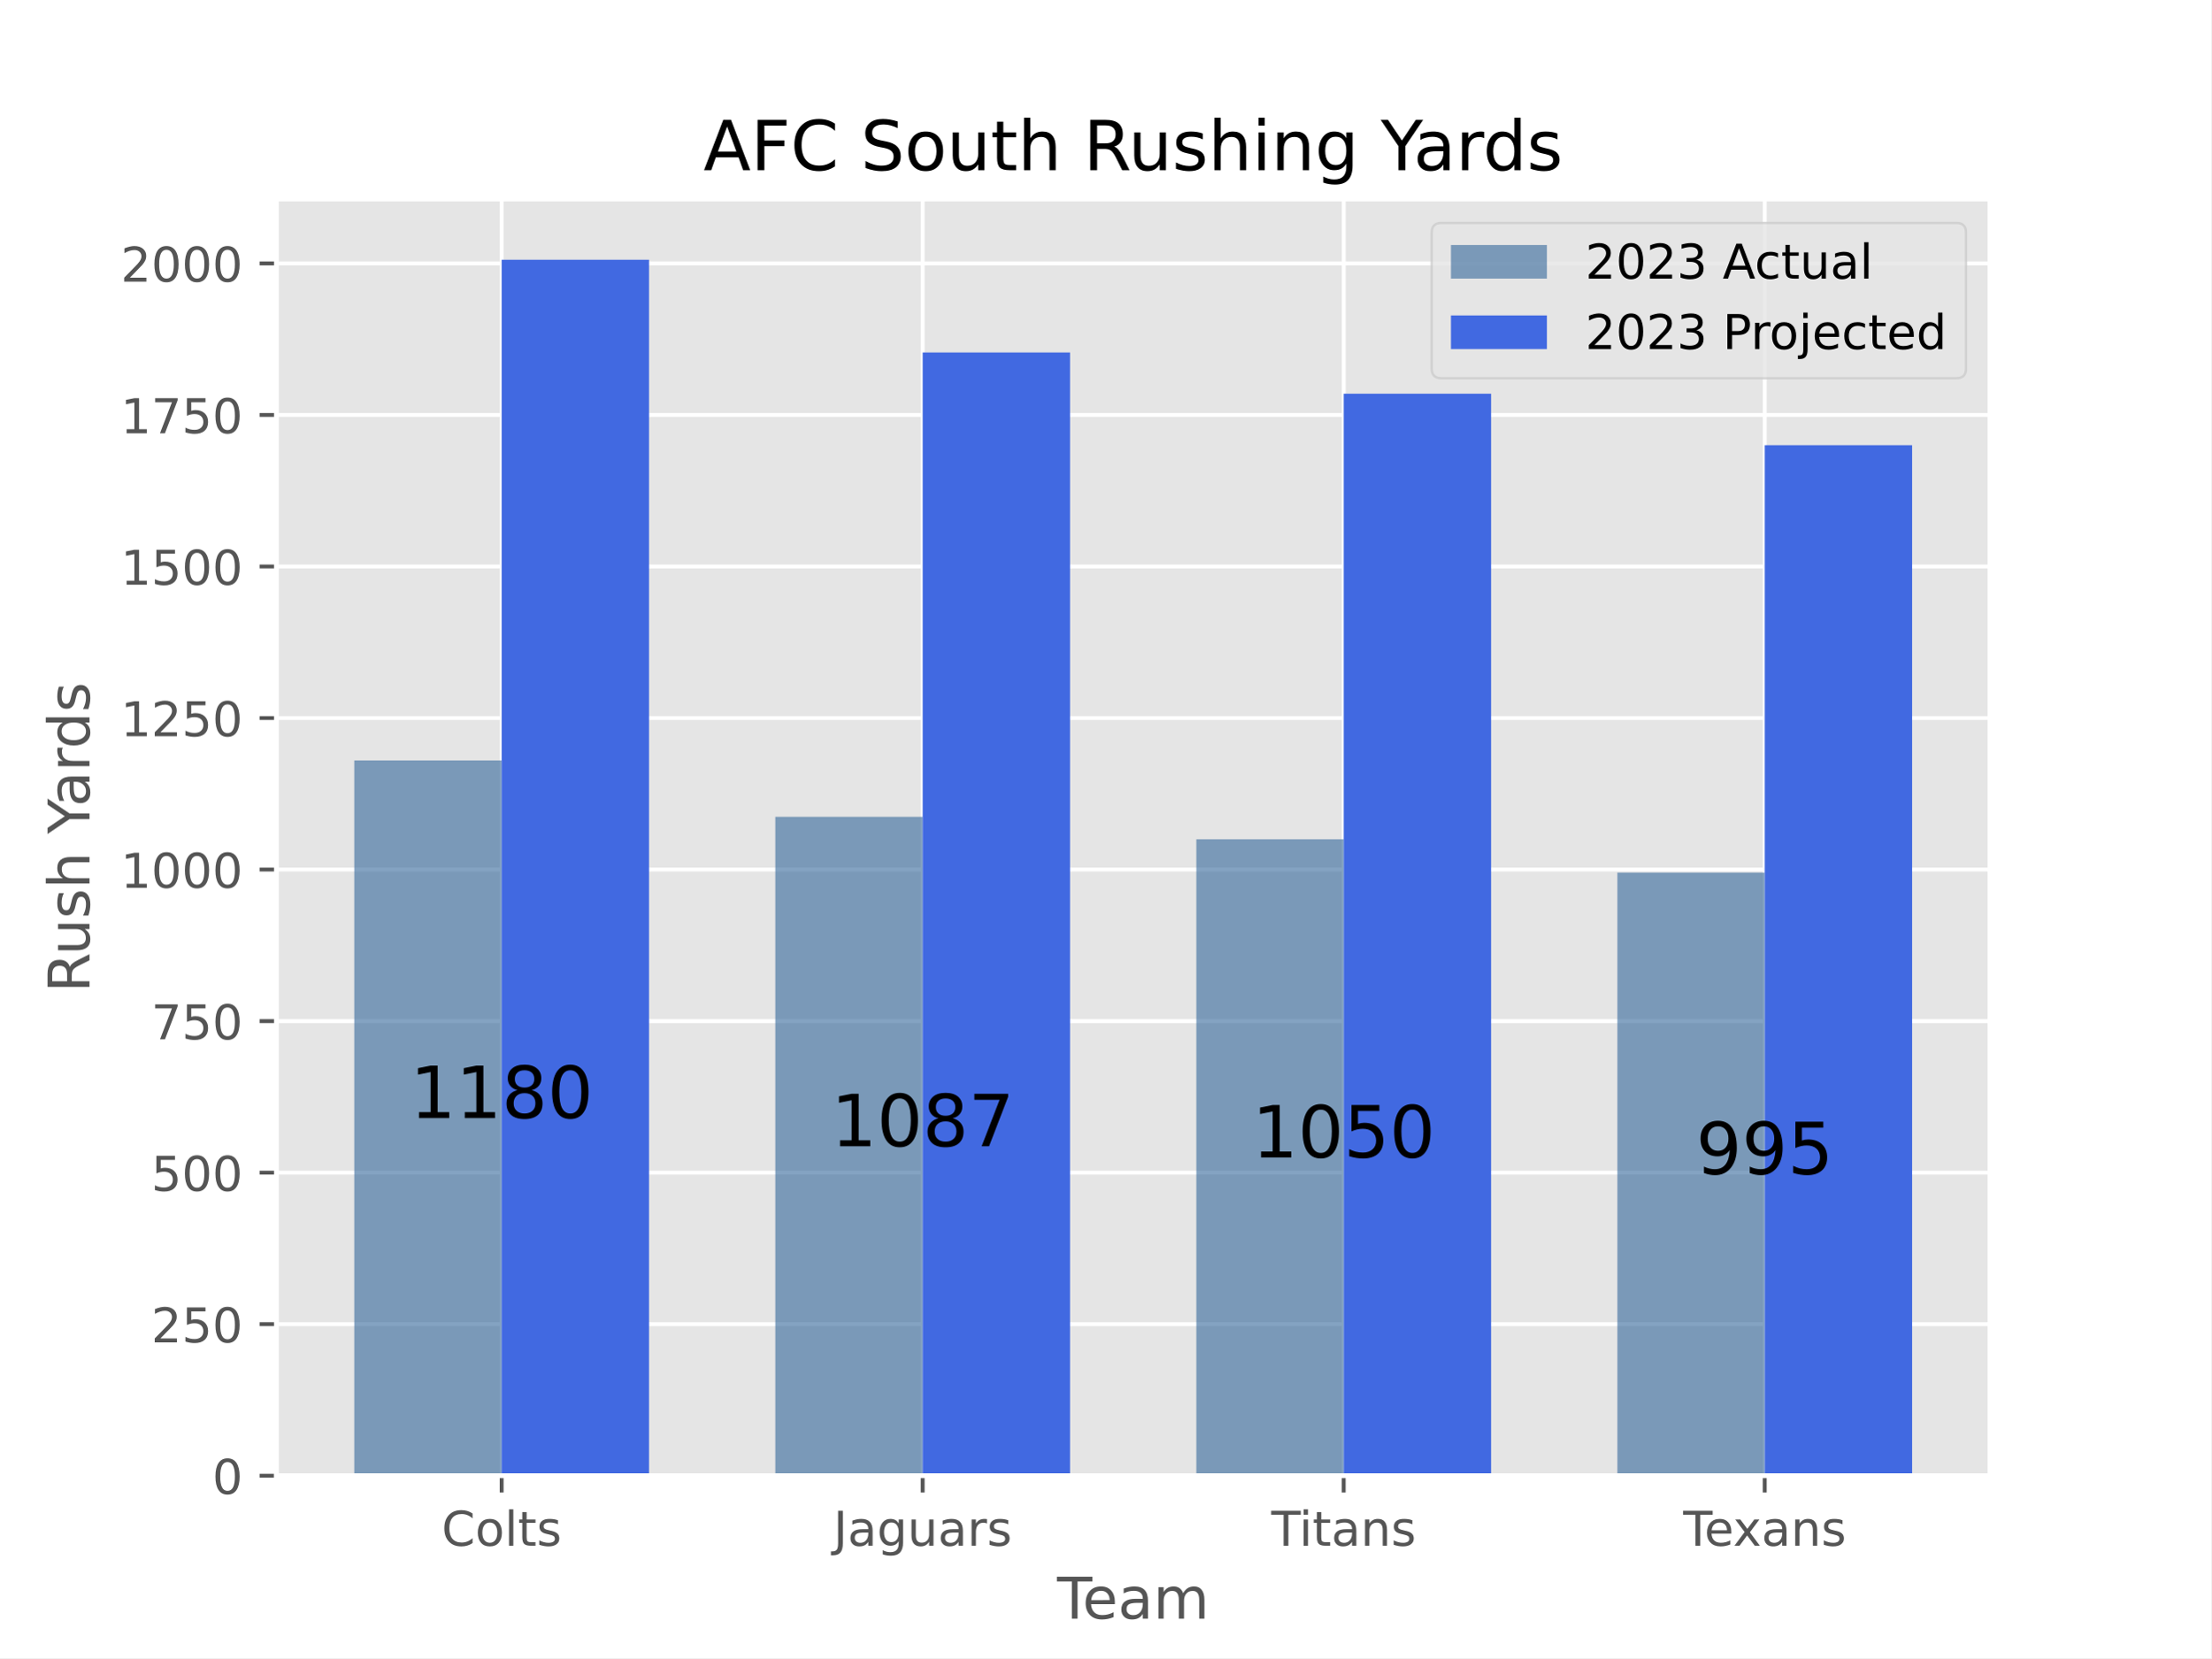
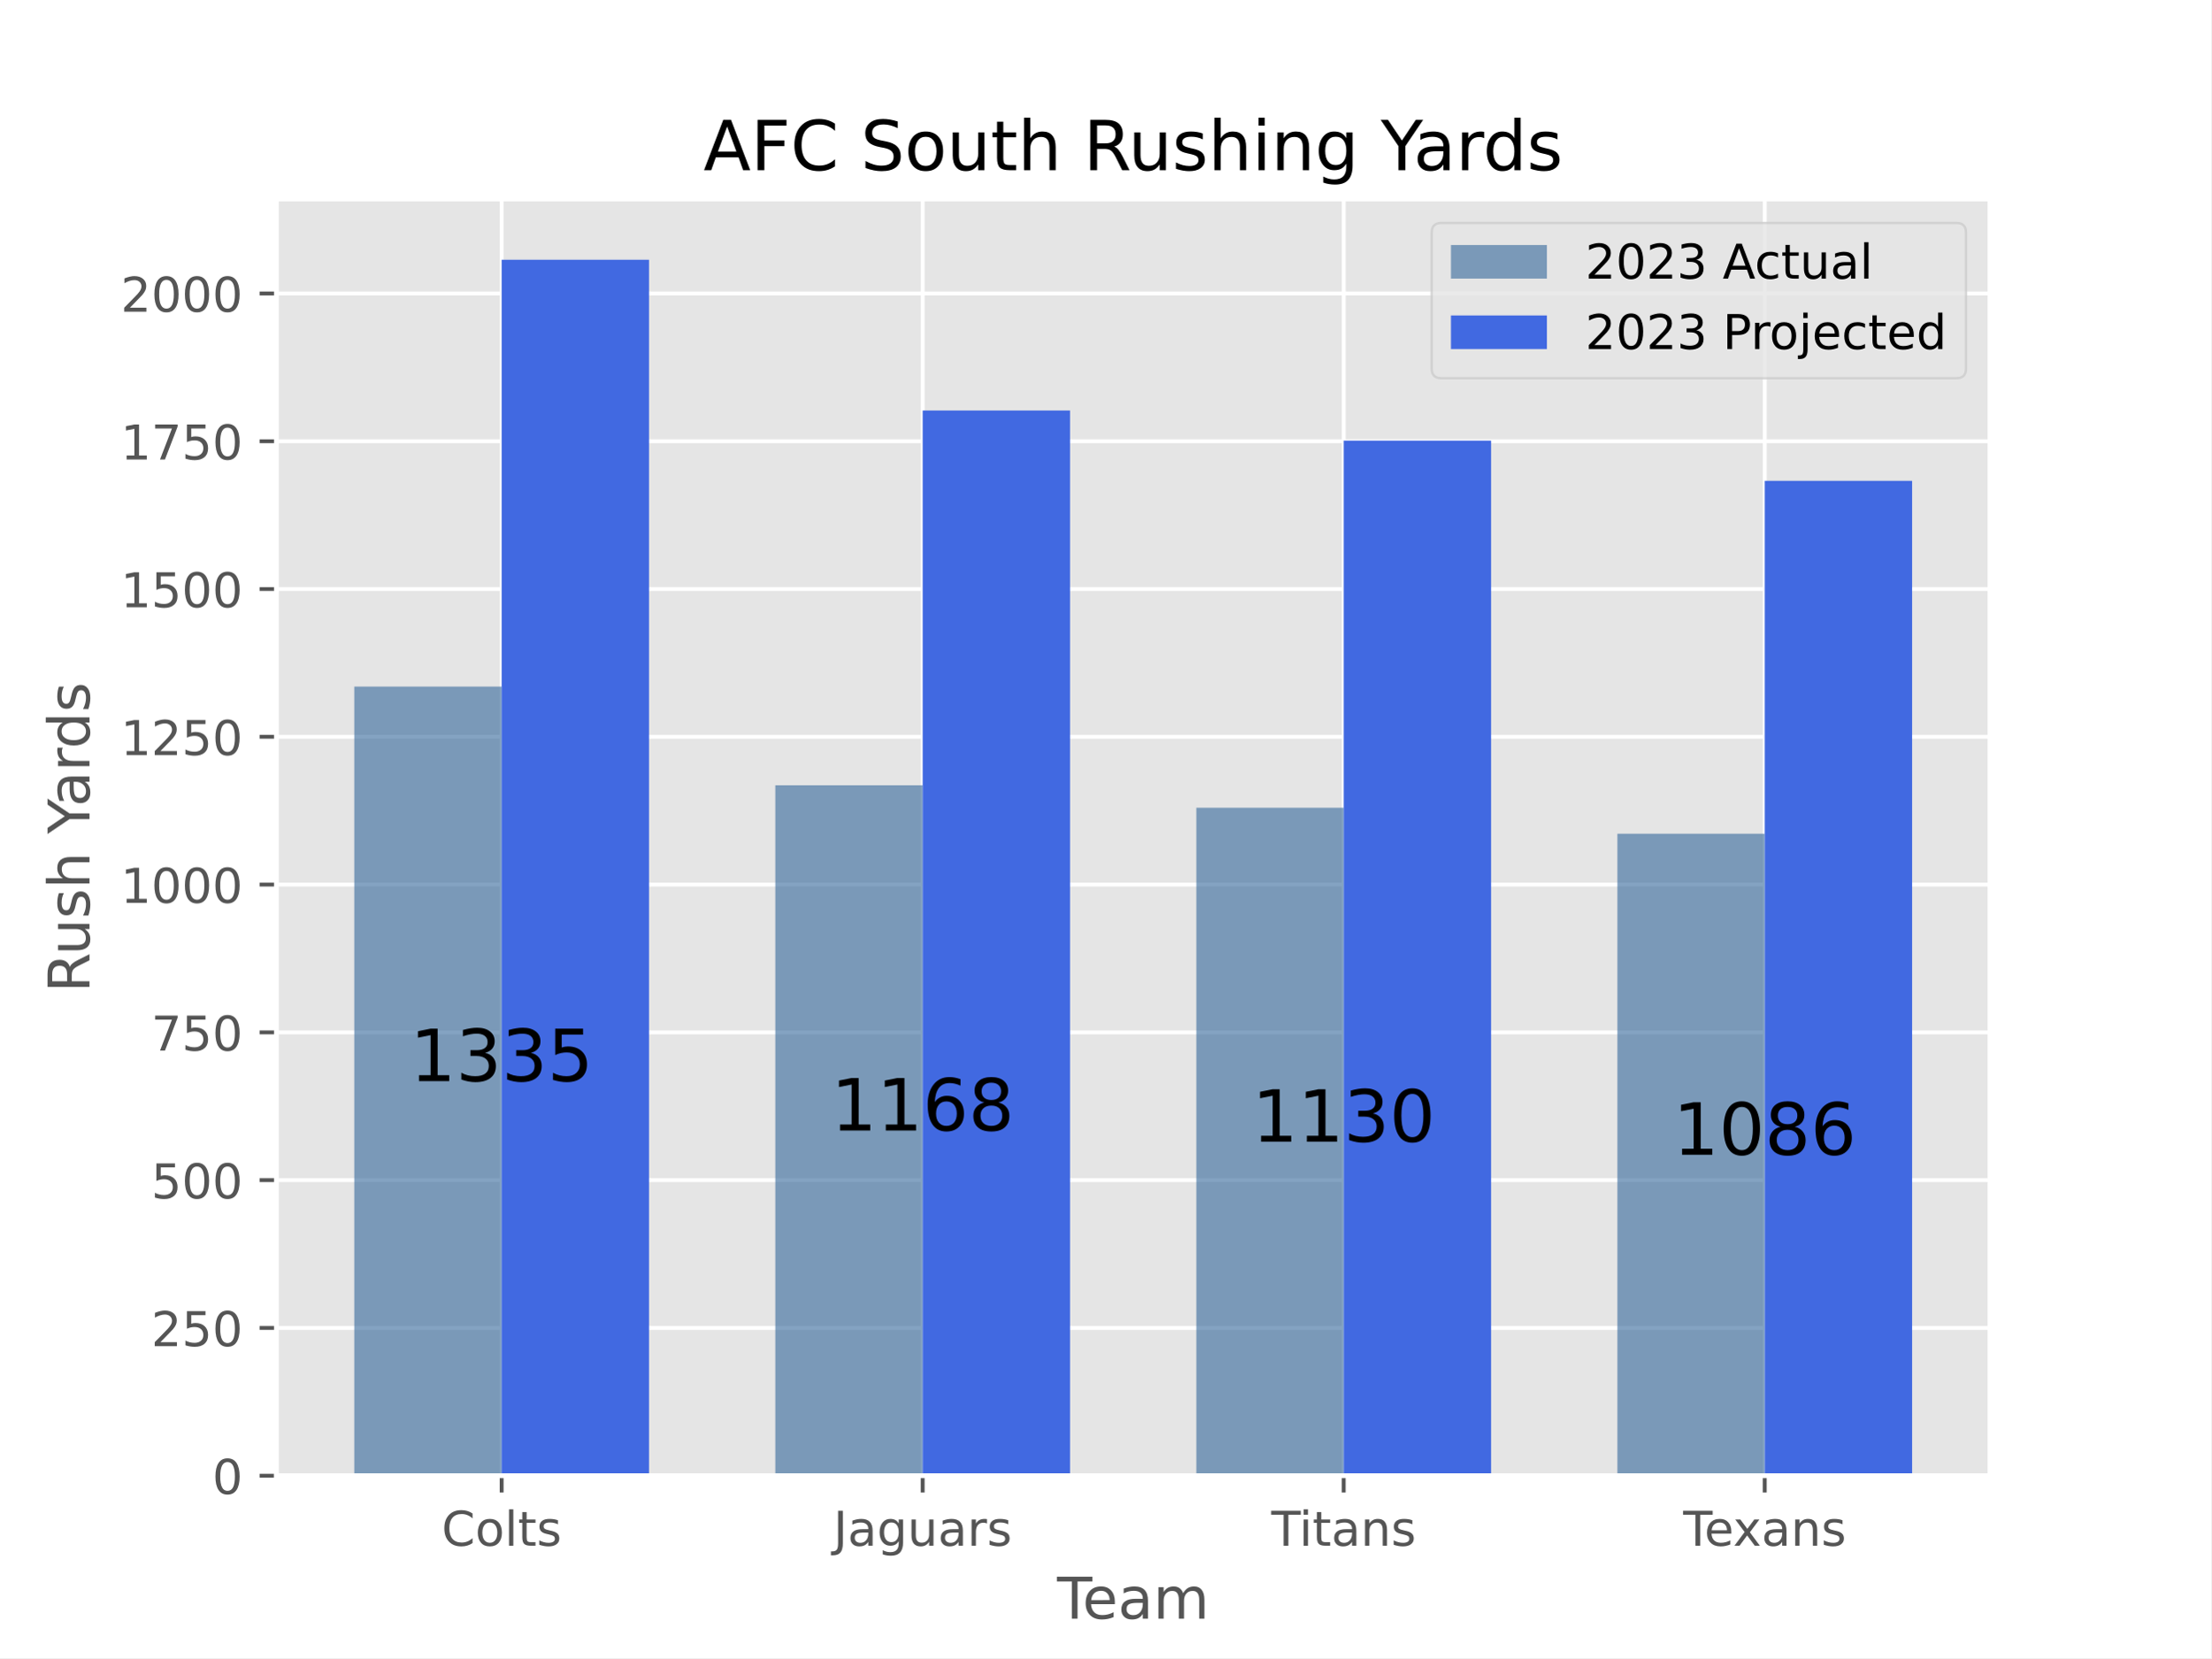
<svg xmlns="http://www.w3.org/2000/svg" xmlns:xlink="http://www.w3.org/1999/xlink" width="460.8pt" height="345.6pt" viewBox="0 0 460.8 345.6" version="1.1">
  <defs>
    <style type="text/css">*{stroke-linejoin: round; stroke-linecap: butt}</style>
  </defs>
  <g id="figure_1">
    <g id="patch_1">
      <path d="M 0 345.6  L 460.8 345.6  L 460.8 0  L 0 0  z " style="fill: #ffffff" />
    </g>
    <g id="axes_1">
      <g id="patch_2">
        <path d="M 57.6 307.584  L 414.72 307.584  L 414.72 41.472  L 57.6 41.472  z " style="fill: #e5e5e5" />
      </g>
      <g id="matplotlib.axis_1">
        <g id="xtick_1">
          <g id="line2d_1">
-             <path d="M 104.543 307.584  L 104.543 41.472  " clip-path="url(#p78ed40016f)" style="fill: none; stroke: #ffffff; stroke-width: 0.8; stroke-linecap: square" />
+             <path d="M 104.543 307.584  L 104.543 41.472  " clip-path="url(#pfb086dfc85)" style="fill: none; stroke: #ffffff; stroke-width: 0.8; stroke-linecap: square" />
          </g>
          <g id="line2d_2">
            <defs>
-               <path id="m427ff45824" d="M 0 0  L 0 3.5  " style="stroke: #555555; stroke-width: 0.8" />
-             </defs>
-             <g>
-               <use xlink:href="#m427ff45824" x="104.543" y="307.584" style="fill: #555555; stroke: #555555; stroke-width: 0.8" />
+               <path id="m64bcfd1499" d="M 0 0  L 0 3.5  " style="stroke: #555555; stroke-width: 0.8" />
+             </defs>
+             <g>
+               <use xlink:href="#m64bcfd1499" x="104.543" y="307.584" style="fill: #555555; stroke: #555555; stroke-width: 0.8" />
            </g>
          </g>
          <g id="text_1">
            <g style="fill: #555555" transform="translate(92.03861 322.1824) scale(0.1 -0.1)">
              <defs>
                <path id="DejaVuSans-43" d="M 4122 4306  L 4122 3641  Q 3803 3938 3442 4084  Q 3081 4231 2675 4231  Q 1875 4231 1450 3742  Q 1025 3253 1025 2328  Q 1025 1406 1450 917  Q 1875 428 2675 428  Q 3081 428 3442 575  Q 3803 722 4122 1019  L 4122 359  Q 3791 134 3420 21  Q 3050 -91 2638 -91  Q 1578 -91 968 557  Q 359 1206 359 2328  Q 359 3453 968 4101  Q 1578 4750 2638 4750  Q 3056 4750 3426 4639  Q 3797 4528 4122 4306  z " transform="scale(0.015625)" />
                <path id="DejaVuSans-6f" d="M 1959 3097  Q 1497 3097 1228 2736  Q 959 2375 959 1747  Q 959 1119 1226 758  Q 1494 397 1959 397  Q 2419 397 2687 759  Q 2956 1122 2956 1747  Q 2956 2369 2687 2733  Q 2419 3097 1959 3097  z M 1959 3584  Q 2709 3584 3137 3096  Q 3566 2609 3566 1747  Q 3566 888 3137 398  Q 2709 -91 1959 -91  Q 1206 -91 779 398  Q 353 888 353 1747  Q 353 2609 779 3096  Q 1206 3584 1959 3584  z " transform="scale(0.015625)" />
                <path id="DejaVuSans-6c" d="M 603 4863  L 1178 4863  L 1178 0  L 603 0  L 603 4863  z " transform="scale(0.015625)" />
                <path id="DejaVuSans-74" d="M 1172 4494  L 1172 3500  L 2356 3500  L 2356 3053  L 1172 3053  L 1172 1153  Q 1172 725 1289 603  Q 1406 481 1766 481  L 2356 481  L 2356 0  L 1766 0  Q 1100 0 847 248  Q 594 497 594 1153  L 594 3053  L 172 3053  L 172 3500  L 594 3500  L 594 4494  L 1172 4494  z " transform="scale(0.015625)" />
                <path id="DejaVuSans-73" d="M 2834 3397  L 2834 2853  Q 2591 2978 2328 3040  Q 2066 3103 1784 3103  Q 1356 3103 1142 2972  Q 928 2841 928 2578  Q 928 2378 1081 2264  Q 1234 2150 1697 2047  L 1894 2003  Q 2506 1872 2764 1633  Q 3022 1394 3022 966  Q 3022 478 2636 193  Q 2250 -91 1575 -91  Q 1294 -91 989 -36  Q 684 19 347 128  L 347 722  Q 666 556 975 473  Q 1284 391 1588 391  Q 1994 391 2212 530  Q 2431 669 2431 922  Q 2431 1156 2273 1281  Q 2116 1406 1581 1522  L 1381 1569  Q 847 1681 609 1914  Q 372 2147 372 2553  Q 372 3047 722 3315  Q 1072 3584 1716 3584  Q 2034 3584 2315 3537  Q 2597 3491 2834 3397  z " transform="scale(0.015625)" />
              </defs>
              <use xlink:href="#DejaVuSans-43" />
              <use xlink:href="#DejaVuSans-6f" x="69.824" />
              <use xlink:href="#DejaVuSans-6c" x="131.006" />
              <use xlink:href="#DejaVuSans-74" x="158.789" />
              <use xlink:href="#DejaVuSans-73" x="197.998" />
            </g>
          </g>
        </g>
        <g id="xtick_2">
          <g id="line2d_3">
-             <path d="M 192.288 307.584  L 192.288 41.472  " clip-path="url(#p78ed40016f)" style="fill: none; stroke: #ffffff; stroke-width: 0.8; stroke-linecap: square" />
+             <path d="M 192.288 307.584  L 192.288 41.472  " clip-path="url(#pfb086dfc85)" style="fill: none; stroke: #ffffff; stroke-width: 0.8; stroke-linecap: square" />
          </g>
          <g id="line2d_4">
            <g>
-               <use xlink:href="#m427ff45824" x="192.288" y="307.584" style="fill: #555555; stroke: #555555; stroke-width: 0.8" />
+               <use xlink:href="#m64bcfd1499" x="192.288" y="307.584" style="fill: #555555; stroke: #555555; stroke-width: 0.8" />
            </g>
          </g>
          <g id="text_2">
            <g style="fill: #555555" transform="translate(173.6815 322.1824) scale(0.1 -0.1)">
              <defs>
                <path id="DejaVuSans-4a" d="M 628 4666  L 1259 4666  L 1259 325  Q 1259 -519 939 -900  Q 619 -1281 -91 -1281  L -331 -1281  L -331 -750  L -134 -750  Q 284 -750 456 -515  Q 628 -281 628 325  L 628 4666  z " transform="scale(0.015625)" />
                <path id="DejaVuSans-61" d="M 2194 1759  Q 1497 1759 1228 1600  Q 959 1441 959 1056  Q 959 750 1161 570  Q 1363 391 1709 391  Q 2188 391 2477 730  Q 2766 1069 2766 1631  L 2766 1759  L 2194 1759  z M 3341 1997  L 3341 0  L 2766 0  L 2766 531  Q 2569 213 2275 61  Q 1981 -91 1556 -91  Q 1019 -91 701 211  Q 384 513 384 1019  Q 384 1609 779 1909  Q 1175 2209 1959 2209  L 2766 2209  L 2766 2266  Q 2766 2663 2505 2880  Q 2244 3097 1772 3097  Q 1472 3097 1187 3025  Q 903 2953 641 2809  L 641 3341  Q 956 3463 1253 3523  Q 1550 3584 1831 3584  Q 2591 3584 2966 3190  Q 3341 2797 3341 1997  z " transform="scale(0.015625)" />
                <path id="DejaVuSans-67" d="M 2906 1791  Q 2906 2416 2648 2759  Q 2391 3103 1925 3103  Q 1463 3103 1205 2759  Q 947 2416 947 1791  Q 947 1169 1205 825  Q 1463 481 1925 481  Q 2391 481 2648 825  Q 2906 1169 2906 1791  z M 3481 434  Q 3481 -459 3084 -895  Q 2688 -1331 1869 -1331  Q 1566 -1331 1297 -1286  Q 1028 -1241 775 -1147  L 775 -588  Q 1028 -725 1275 -790  Q 1522 -856 1778 -856  Q 2344 -856 2625 -561  Q 2906 -266 2906 331  L 2906 616  Q 2728 306 2450 153  Q 2172 0 1784 0  Q 1141 0 747 490  Q 353 981 353 1791  Q 353 2603 747 3093  Q 1141 3584 1784 3584  Q 2172 3584 2450 3431  Q 2728 3278 2906 2969  L 2906 3500  L 3481 3500  L 3481 434  z " transform="scale(0.015625)" />
                <path id="DejaVuSans-75" d="M 544 1381  L 544 3500  L 1119 3500  L 1119 1403  Q 1119 906 1312 657  Q 1506 409 1894 409  Q 2359 409 2629 706  Q 2900 1003 2900 1516  L 2900 3500  L 3475 3500  L 3475 0  L 2900 0  L 2900 538  Q 2691 219 2414 64  Q 2138 -91 1772 -91  Q 1169 -91 856 284  Q 544 659 544 1381  z M 1991 3584  L 1991 3584  z " transform="scale(0.015625)" />
                <path id="DejaVuSans-72" d="M 2631 2963  Q 2534 3019 2420 3045  Q 2306 3072 2169 3072  Q 1681 3072 1420 2755  Q 1159 2438 1159 1844  L 1159 0  L 581 0  L 581 3500  L 1159 3500  L 1159 2956  Q 1341 3275 1631 3429  Q 1922 3584 2338 3584  Q 2397 3584 2469 3576  Q 2541 3569 2628 3553  L 2631 2963  z " transform="scale(0.015625)" />
              </defs>
              <use xlink:href="#DejaVuSans-4a" />
              <use xlink:href="#DejaVuSans-61" x="29.492" />
              <use xlink:href="#DejaVuSans-67" x="90.771" />
              <use xlink:href="#DejaVuSans-75" x="154.248" />
              <use xlink:href="#DejaVuSans-61" x="217.627" />
              <use xlink:href="#DejaVuSans-72" x="278.906" />
              <use xlink:href="#DejaVuSans-73" x="320.02" />
            </g>
          </g>
        </g>
        <g id="xtick_3">
          <g id="line2d_5">
-             <path d="M 280.032 307.584  L 280.032 41.472  " clip-path="url(#p78ed40016f)" style="fill: none; stroke: #ffffff; stroke-width: 0.8; stroke-linecap: square" />
+             <path d="M 280.032 307.584  L 280.032 41.472  " clip-path="url(#pfb086dfc85)" style="fill: none; stroke: #ffffff; stroke-width: 0.8; stroke-linecap: square" />
          </g>
          <g id="line2d_6">
            <g>
-               <use xlink:href="#m427ff45824" x="280.032" y="307.584" style="fill: #555555; stroke: #555555; stroke-width: 0.8" />
+               <use xlink:href="#m64bcfd1499" x="280.032" y="307.584" style="fill: #555555; stroke: #555555; stroke-width: 0.8" />
            </g>
          </g>
          <g id="text_3">
            <g style="fill: #555555" transform="translate(264.9479 322.1824) scale(0.1 -0.1)">
              <defs>
                <path id="DejaVuSans-54" d="M -19 4666  L 3928 4666  L 3928 4134  L 2272 4134  L 2272 0  L 1638 0  L 1638 4134  L -19 4134  L -19 4666  z " transform="scale(0.015625)" />
                <path id="DejaVuSans-69" d="M 603 3500  L 1178 3500  L 1178 0  L 603 0  L 603 3500  z M 603 4863  L 1178 4863  L 1178 4134  L 603 4134  L 603 4863  z " transform="scale(0.015625)" />
                <path id="DejaVuSans-6e" d="M 3513 2113  L 3513 0  L 2938 0  L 2938 2094  Q 2938 2591 2744 2837  Q 2550 3084 2163 3084  Q 1697 3084 1428 2787  Q 1159 2491 1159 1978  L 1159 0  L 581 0  L 581 3500  L 1159 3500  L 1159 2956  Q 1366 3272 1645 3428  Q 1925 3584 2291 3584  Q 2894 3584 3203 3211  Q 3513 2838 3513 2113  z " transform="scale(0.015625)" />
              </defs>
              <use xlink:href="#DejaVuSans-54" />
              <use xlink:href="#DejaVuSans-69" x="57.959" />
              <use xlink:href="#DejaVuSans-74" x="85.742" />
              <use xlink:href="#DejaVuSans-61" x="124.951" />
              <use xlink:href="#DejaVuSans-6e" x="186.23" />
              <use xlink:href="#DejaVuSans-73" x="249.609" />
            </g>
          </g>
        </g>
        <g id="xtick_4">
          <g id="line2d_7">
-             <path d="M 367.777 307.584  L 367.777 41.472  " clip-path="url(#p78ed40016f)" style="fill: none; stroke: #ffffff; stroke-width: 0.8; stroke-linecap: square" />
+             <path d="M 367.777 307.584  L 367.777 41.472  " clip-path="url(#pfb086dfc85)" style="fill: none; stroke: #ffffff; stroke-width: 0.8; stroke-linecap: square" />
          </g>
          <g id="line2d_8">
            <g>
-               <use xlink:href="#m427ff45824" x="367.777" y="307.584" style="fill: #555555; stroke: #555555; stroke-width: 0.8" />
+               <use xlink:href="#m64bcfd1499" x="367.777" y="307.584" style="fill: #555555; stroke: #555555; stroke-width: 0.8" />
            </g>
          </g>
          <g id="text_4">
            <g style="fill: #555555" transform="translate(350.7869 322.1824) scale(0.1 -0.1)">
              <defs>
                <path id="DejaVuSans-65" d="M 3597 1894  L 3597 1613  L 953 1613  Q 991 1019 1311 708  Q 1631 397 2203 397  Q 2534 397 2845 478  Q 3156 559 3463 722  L 3463 178  Q 3153 47 2828 -22  Q 2503 -91 2169 -91  Q 1331 -91 842 396  Q 353 884 353 1716  Q 353 2575 817 3079  Q 1281 3584 2069 3584  Q 2775 3584 3186 3129  Q 3597 2675 3597 1894  z M 3022 2063  Q 3016 2534 2758 2815  Q 2500 3097 2075 3097  Q 1594 3097 1305 2825  Q 1016 2553 972 2059  L 3022 2063  z " transform="scale(0.015625)" />
                <path id="DejaVuSans-78" d="M 3513 3500  L 2247 1797  L 3578 0  L 2900 0  L 1881 1375  L 863 0  L 184 0  L 1544 1831  L 300 3500  L 978 3500  L 1906 2253  L 2834 3500  L 3513 3500  z " transform="scale(0.015625)" />
              </defs>
              <use xlink:href="#DejaVuSans-54" />
              <use xlink:href="#DejaVuSans-65" x="44.084" />
              <use xlink:href="#DejaVuSans-78" x="103.857" />
              <use xlink:href="#DejaVuSans-61" x="163.037" />
              <use xlink:href="#DejaVuSans-6e" x="224.316" />
              <use xlink:href="#DejaVuSans-73" x="287.695" />
            </g>
          </g>
        </g>
        <g id="text_5">
          <g style="fill: #555555" transform="translate(220.3022 337.3802) scale(0.12 -0.12)">
            <defs>
              <path id="DejaVuSans-6d" d="M 3328 2828  Q 3544 3216 3844 3400  Q 4144 3584 4550 3584  Q 5097 3584 5394 3201  Q 5691 2819 5691 2113  L 5691 0  L 5113 0  L 5113 2094  Q 5113 2597 4934 2840  Q 4756 3084 4391 3084  Q 3944 3084 3684 2787  Q 3425 2491 3425 1978  L 3425 0  L 2847 0  L 2847 2094  Q 2847 2600 2669 2842  Q 2491 3084 2119 3084  Q 1678 3084 1418 2786  Q 1159 2488 1159 1978  L 1159 0  L 581 0  L 581 3500  L 1159 3500  L 1159 2956  Q 1356 3278 1631 3431  Q 1906 3584 2284 3584  Q 2666 3584 2933 3390  Q 3200 3197 3328 2828  z " transform="scale(0.015625)" />
            </defs>
            <use xlink:href="#DejaVuSans-54" />
            <use xlink:href="#DejaVuSans-65" x="44.084" />
            <use xlink:href="#DejaVuSans-61" x="105.607" />
            <use xlink:href="#DejaVuSans-6d" x="166.887" />
          </g>
        </g>
      </g>
      <g id="matplotlib.axis_2">
        <g id="ytick_1">
          <g id="line2d_9">
-             <path d="M 57.6 307.584  L 414.72 307.584  " clip-path="url(#p78ed40016f)" style="fill: none; stroke: #ffffff; stroke-width: 0.8; stroke-linecap: square" />
+             <path d="M 57.6 307.584  L 414.72 307.584  " clip-path="url(#pfb086dfc85)" style="fill: none; stroke: #ffffff; stroke-width: 0.8; stroke-linecap: square" />
          </g>
          <g id="line2d_10">
            <defs>
-               <path id="mb9bd905849" d="M 0 0  L -3.5 0  " style="stroke: #555555; stroke-width: 0.8" />
-             </defs>
-             <g>
-               <use xlink:href="#mb9bd905849" x="57.6" y="307.584" style="fill: #555555; stroke: #555555; stroke-width: 0.8" />
+               <path id="mb72ec3de66" d="M 0 0  L -3.5 0  " style="stroke: #555555; stroke-width: 0.8" />
+             </defs>
+             <g>
+               <use xlink:href="#mb72ec3de66" x="57.6" y="307.584" style="fill: #555555; stroke: #555555; stroke-width: 0.8" />
            </g>
          </g>
          <g id="text_6">
            <g style="fill: #555555" transform="translate(44.2375 311.3832) scale(0.1 -0.1)">
              <defs>
                <path id="DejaVuSans-30" d="M 2034 4250  Q 1547 4250 1301 3770  Q 1056 3291 1056 2328  Q 1056 1369 1301 889  Q 1547 409 2034 409  Q 2525 409 2770 889  Q 3016 1369 3016 2328  Q 3016 3291 2770 3770  Q 2525 4250 2034 4250  z M 2034 4750  Q 2819 4750 3233 4129  Q 3647 3509 3647 2328  Q 3647 1150 3233 529  Q 2819 -91 2034 -91  Q 1250 -91 836 529  Q 422 1150 422 2328  Q 422 3509 836 4129  Q 1250 4750 2034 4750  z " transform="scale(0.015625)" />
              </defs>
              <use xlink:href="#DejaVuSans-30" />
            </g>
          </g>
        </g>
        <g id="ytick_2">
          <g id="line2d_11">
-             <path d="M 57.6 275.999  L 414.72 275.999  " clip-path="url(#p78ed40016f)" style="fill: none; stroke: #ffffff; stroke-width: 0.8; stroke-linecap: square" />
+             <path d="M 57.6 276.782  L 414.72 276.782  " clip-path="url(#pfb086dfc85)" style="fill: none; stroke: #ffffff; stroke-width: 0.8; stroke-linecap: square" />
          </g>
          <g id="line2d_12">
            <g>
-               <use xlink:href="#mb9bd905849" x="57.6" y="275.999" style="fill: #555555; stroke: #555555; stroke-width: 0.8" />
+               <use xlink:href="#mb72ec3de66" x="57.6" y="276.782" style="fill: #555555; stroke: #555555; stroke-width: 0.8" />
            </g>
          </g>
          <g id="text_7">
-             <g style="fill: #555555" transform="translate(31.5125 279.798) scale(0.1 -0.1)">
+             <g style="fill: #555555" transform="translate(31.5125 280.5811) scale(0.1 -0.1)">
              <defs>
                <path id="DejaVuSans-32" d="M 1228 531  L 3431 531  L 3431 0  L 469 0  L 469 531  Q 828 903 1448 1529  Q 2069 2156 2228 2338  Q 2531 2678 2651 2914  Q 2772 3150 2772 3378  Q 2772 3750 2511 3984  Q 2250 4219 1831 4219  Q 1534 4219 1204 4116  Q 875 4013 500 3803  L 500 4441  Q 881 4594 1212 4672  Q 1544 4750 1819 4750  Q 2544 4750 2975 4387  Q 3406 4025 3406 3419  Q 3406 3131 3298 2873  Q 3191 2616 2906 2266  Q 2828 2175 2409 1742  Q 1991 1309 1228 531  z " transform="scale(0.015625)" />
                <path id="DejaVuSans-35" d="M 691 4666  L 3169 4666  L 3169 4134  L 1269 4134  L 1269 2991  Q 1406 3038 1543 3061  Q 1681 3084 1819 3084  Q 2600 3084 3056 2656  Q 3513 2228 3513 1497  Q 3513 744 3044 326  Q 2575 -91 1722 -91  Q 1428 -91 1123 -41  Q 819 9 494 109  L 494 744  Q 775 591 1075 516  Q 1375 441 1709 441  Q 2250 441 2565 725  Q 2881 1009 2881 1497  Q 2881 1984 2565 2268  Q 2250 2553 1709 2553  Q 1456 2553 1204 2497  Q 953 2441 691 2322  L 691 4666  z " transform="scale(0.015625)" />
              </defs>
              <use xlink:href="#DejaVuSans-32" />
              <use xlink:href="#DejaVuSans-35" x="63.623" />
              <use xlink:href="#DejaVuSans-30" x="127.246" />
            </g>
          </g>
        </g>
        <g id="ytick_3">
          <g id="line2d_13">
-             <path d="M 57.6 244.414  L 414.72 244.414  " clip-path="url(#p78ed40016f)" style="fill: none; stroke: #ffffff; stroke-width: 0.8; stroke-linecap: square" />
+             <path d="M 57.6 245.98  L 414.72 245.98  " clip-path="url(#pfb086dfc85)" style="fill: none; stroke: #ffffff; stroke-width: 0.8; stroke-linecap: square" />
          </g>
          <g id="line2d_14">
            <g>
-               <use xlink:href="#mb9bd905849" x="57.6" y="244.414" style="fill: #555555; stroke: #555555; stroke-width: 0.8" />
+               <use xlink:href="#mb72ec3de66" x="57.6" y="245.98" style="fill: #555555; stroke: #555555; stroke-width: 0.8" />
            </g>
          </g>
          <g id="text_8">
-             <g style="fill: #555555" transform="translate(31.5125 248.2127) scale(0.1 -0.1)">
+             <g style="fill: #555555" transform="translate(31.5125 249.7789) scale(0.1 -0.1)">
              <use xlink:href="#DejaVuSans-35" />
              <use xlink:href="#DejaVuSans-30" x="63.623" />
              <use xlink:href="#DejaVuSans-30" x="127.246" />
            </g>
          </g>
        </g>
        <g id="ytick_4">
          <g id="line2d_15">
-             <path d="M 57.6 212.828  L 414.72 212.828  " clip-path="url(#p78ed40016f)" style="fill: none; stroke: #ffffff; stroke-width: 0.8; stroke-linecap: square" />
+             <path d="M 57.6 215.178  L 414.72 215.178  " clip-path="url(#pfb086dfc85)" style="fill: none; stroke: #ffffff; stroke-width: 0.8; stroke-linecap: square" />
          </g>
          <g id="line2d_16">
            <g>
-               <use xlink:href="#mb9bd905849" x="57.6" y="212.828" style="fill: #555555; stroke: #555555; stroke-width: 0.8" />
+               <use xlink:href="#mb72ec3de66" x="57.6" y="215.178" style="fill: #555555; stroke: #555555; stroke-width: 0.8" />
            </g>
          </g>
          <g id="text_9">
-             <g style="fill: #555555" transform="translate(31.5125 216.6275) scale(0.1 -0.1)">
+             <g style="fill: #555555" transform="translate(31.5125 218.9768) scale(0.1 -0.1)">
              <defs>
                <path id="DejaVuSans-37" d="M 525 4666  L 3525 4666  L 3525 4397  L 1831 0  L 1172 0  L 2766 4134  L 525 4134  L 525 4666  z " transform="scale(0.015625)" />
              </defs>
              <use xlink:href="#DejaVuSans-37" />
              <use xlink:href="#DejaVuSans-35" x="63.623" />
              <use xlink:href="#DejaVuSans-30" x="127.246" />
            </g>
          </g>
        </g>
        <g id="ytick_5">
          <g id="line2d_17">
-             <path d="M 57.6 181.243  L 414.72 181.243  " clip-path="url(#p78ed40016f)" style="fill: none; stroke: #ffffff; stroke-width: 0.8; stroke-linecap: square" />
+             <path d="M 57.6 184.375  L 414.72 184.375  " clip-path="url(#pfb086dfc85)" style="fill: none; stroke: #ffffff; stroke-width: 0.8; stroke-linecap: square" />
          </g>
          <g id="line2d_18">
            <g>
-               <use xlink:href="#mb9bd905849" x="57.6" y="181.243" style="fill: #555555; stroke: #555555; stroke-width: 0.8" />
+               <use xlink:href="#mb72ec3de66" x="57.6" y="184.375" style="fill: #555555; stroke: #555555; stroke-width: 0.8" />
            </g>
          </g>
          <g id="text_10">
-             <g style="fill: #555555" transform="translate(25.15 185.0422) scale(0.1 -0.1)">
+             <g style="fill: #555555" transform="translate(25.15 188.1747) scale(0.1 -0.1)">
              <defs>
                <path id="DejaVuSans-31" d="M 794 531  L 1825 531  L 1825 4091  L 703 3866  L 703 4441  L 1819 4666  L 2450 4666  L 2450 531  L 3481 531  L 3481 0  L 794 0  L 794 531  z " transform="scale(0.015625)" />
              </defs>
              <use xlink:href="#DejaVuSans-31" />
              <use xlink:href="#DejaVuSans-30" x="63.623" />
              <use xlink:href="#DejaVuSans-30" x="127.246" />
              <use xlink:href="#DejaVuSans-30" x="190.869" />
            </g>
          </g>
        </g>
        <g id="ytick_6">
          <g id="line2d_19">
-             <path d="M 57.6 149.658  L 414.72 149.658  " clip-path="url(#p78ed40016f)" style="fill: none; stroke: #ffffff; stroke-width: 0.8; stroke-linecap: square" />
+             <path d="M 57.6 153.573  L 414.72 153.573  " clip-path="url(#pfb086dfc85)" style="fill: none; stroke: #ffffff; stroke-width: 0.8; stroke-linecap: square" />
          </g>
          <g id="line2d_20">
            <g>
-               <use xlink:href="#mb9bd905849" x="57.6" y="149.658" style="fill: #555555; stroke: #555555; stroke-width: 0.8" />
+               <use xlink:href="#mb72ec3de66" x="57.6" y="153.573" style="fill: #555555; stroke: #555555; stroke-width: 0.8" />
            </g>
          </g>
          <g id="text_11">
-             <g style="fill: #555555" transform="translate(25.15 153.457) scale(0.1 -0.1)">
+             <g style="fill: #555555" transform="translate(25.15 157.3725) scale(0.1 -0.1)">
              <use xlink:href="#DejaVuSans-31" />
              <use xlink:href="#DejaVuSans-32" x="63.623" />
              <use xlink:href="#DejaVuSans-35" x="127.246" />
              <use xlink:href="#DejaVuSans-30" x="190.869" />
            </g>
          </g>
        </g>
        <g id="ytick_7">
          <g id="line2d_21">
-             <path d="M 57.6 118.073  L 414.72 118.073  " clip-path="url(#p78ed40016f)" style="fill: none; stroke: #ffffff; stroke-width: 0.8; stroke-linecap: square" />
+             <path d="M 57.6 122.771  L 414.72 122.771  " clip-path="url(#pfb086dfc85)" style="fill: none; stroke: #ffffff; stroke-width: 0.8; stroke-linecap: square" />
          </g>
          <g id="line2d_22">
            <g>
-               <use xlink:href="#mb9bd905849" x="57.6" y="118.073" style="fill: #555555; stroke: #555555; stroke-width: 0.8" />
+               <use xlink:href="#mb72ec3de66" x="57.6" y="122.771" style="fill: #555555; stroke: #555555; stroke-width: 0.8" />
            </g>
          </g>
          <g id="text_12">
-             <g style="fill: #555555" transform="translate(25.15 121.8718) scale(0.1 -0.1)">
+             <g style="fill: #555555" transform="translate(25.15 126.5704) scale(0.1 -0.1)">
              <use xlink:href="#DejaVuSans-31" />
              <use xlink:href="#DejaVuSans-35" x="63.623" />
              <use xlink:href="#DejaVuSans-30" x="127.246" />
              <use xlink:href="#DejaVuSans-30" x="190.869" />
            </g>
          </g>
        </g>
        <g id="ytick_8">
          <g id="line2d_23">
-             <path d="M 57.6 86.487  L 414.72 86.487  " clip-path="url(#p78ed40016f)" style="fill: none; stroke: #ffffff; stroke-width: 0.8; stroke-linecap: square" />
+             <path d="M 57.6 91.969  L 414.72 91.969  " clip-path="url(#pfb086dfc85)" style="fill: none; stroke: #ffffff; stroke-width: 0.8; stroke-linecap: square" />
          </g>
          <g id="line2d_24">
            <g>
-               <use xlink:href="#mb9bd905849" x="57.6" y="86.487" style="fill: #555555; stroke: #555555; stroke-width: 0.8" />
+               <use xlink:href="#mb72ec3de66" x="57.6" y="91.969" style="fill: #555555; stroke: #555555; stroke-width: 0.8" />
            </g>
          </g>
          <g id="text_13">
-             <g style="fill: #555555" transform="translate(25.15 90.28651) scale(0.1 -0.1)">
+             <g style="fill: #555555" transform="translate(25.15 95.76824) scale(0.1 -0.1)">
              <use xlink:href="#DejaVuSans-31" />
              <use xlink:href="#DejaVuSans-37" x="63.623" />
              <use xlink:href="#DejaVuSans-35" x="127.246" />
              <use xlink:href="#DejaVuSans-30" x="190.869" />
            </g>
          </g>
        </g>
        <g id="ytick_9">
          <g id="line2d_25">
-             <path d="M 57.6 54.902  L 414.72 54.902  " clip-path="url(#p78ed40016f)" style="fill: none; stroke: #ffffff; stroke-width: 0.8; stroke-linecap: square" />
+             <path d="M 57.6 61.167  L 414.72 61.167  " clip-path="url(#pfb086dfc85)" style="fill: none; stroke: #ffffff; stroke-width: 0.8; stroke-linecap: square" />
          </g>
          <g id="line2d_26">
            <g>
-               <use xlink:href="#mb9bd905849" x="57.6" y="54.902" style="fill: #555555; stroke: #555555; stroke-width: 0.8" />
+               <use xlink:href="#mb72ec3de66" x="57.6" y="61.167" style="fill: #555555; stroke: #555555; stroke-width: 0.8" />
            </g>
          </g>
          <g id="text_14">
-             <g style="fill: #555555" transform="translate(25.15 58.70126) scale(0.1 -0.1)">
+             <g style="fill: #555555" transform="translate(25.15 64.96611) scale(0.1 -0.1)">
              <use xlink:href="#DejaVuSans-32" />
              <use xlink:href="#DejaVuSans-30" x="63.623" />
              <use xlink:href="#DejaVuSans-30" x="127.246" />
              <use xlink:href="#DejaVuSans-30" x="190.869" />
            </g>
          </g>
        </g>
        <g id="text_15">
          <g style="fill: #555555" transform="translate(18.65438 206.8774) rotate(-90) scale(0.12 -0.12)">
            <defs>
              <path id="DejaVuSans-52" d="M 2841 2188  Q 3044 2119 3236 1894  Q 3428 1669 3622 1275  L 4263 0  L 3584 0  L 2988 1197  Q 2756 1666 2539 1819  Q 2322 1972 1947 1972  L 1259 1972  L 1259 0  L 628 0  L 628 4666  L 2053 4666  Q 2853 4666 3247 4331  Q 3641 3997 3641 3322  Q 3641 2881 3436 2590  Q 3231 2300 2841 2188  z M 1259 4147  L 1259 2491  L 2053 2491  Q 2509 2491 2742 2702  Q 2975 2913 2975 3322  Q 2975 3731 2742 3939  Q 2509 4147 2053 4147  L 1259 4147  z " transform="scale(0.015625)" />
              <path id="DejaVuSans-68" d="M 3513 2113  L 3513 0  L 2938 0  L 2938 2094  Q 2938 2591 2744 2837  Q 2550 3084 2163 3084  Q 1697 3084 1428 2787  Q 1159 2491 1159 1978  L 1159 0  L 581 0  L 581 4863  L 1159 4863  L 1159 2956  Q 1366 3272 1645 3428  Q 1925 3584 2291 3584  Q 2894 3584 3203 3211  Q 3513 2838 3513 2113  z " transform="scale(0.015625)" />
              <path id="DejaVuSans-20" transform="scale(0.015625)" />
              <path id="DejaVuSans-59" d="M -13 4666  L 666 4666  L 1959 2747  L 3244 4666  L 3922 4666  L 2272 2222  L 2272 0  L 1638 0  L 1638 2222  L -13 4666  z " transform="scale(0.015625)" />
              <path id="DejaVuSans-64" d="M 2906 2969  L 2906 4863  L 3481 4863  L 3481 0  L 2906 0  L 2906 525  Q 2725 213 2448 61  Q 2172 -91 1784 -91  Q 1150 -91 751 415  Q 353 922 353 1747  Q 353 2572 751 3078  Q 1150 3584 1784 3584  Q 2172 3584 2448 3432  Q 2725 3281 2906 2969  z M 947 1747  Q 947 1113 1208 752  Q 1469 391 1925 391  Q 2381 391 2643 752  Q 2906 1113 2906 1747  Q 2906 2381 2643 2742  Q 2381 3103 1925 3103  Q 1469 3103 1208 2742  Q 947 2381 947 1747  z " transform="scale(0.015625)" />
            </defs>
            <use xlink:href="#DejaVuSans-52" />
            <use xlink:href="#DejaVuSans-75" x="64.982" />
            <use xlink:href="#DejaVuSans-73" x="128.361" />
            <use xlink:href="#DejaVuSans-68" x="180.461" />
            <use xlink:href="#DejaVuSans-20" x="243.84" />
            <use xlink:href="#DejaVuSans-59" x="275.627" />
            <use xlink:href="#DejaVuSans-61" x="322.961" />
            <use xlink:href="#DejaVuSans-72" x="384.24" />
            <use xlink:href="#DejaVuSans-64" x="423.604" />
            <use xlink:href="#DejaVuSans-73" x="487.08" />
          </g>
        </g>
      </g>
      <g id="patch_3">
-         <path d="M 73.833 307.584  L 104.543 307.584  L 104.543 158.502  L 73.833 158.502  z " clip-path="url(#p78ed40016f)" style="fill: #336699; fill-opacity: 0.6" />
+         <path d="M 73.833 307.584  L 104.543 307.584  L 104.543 143.101  L 73.833 143.101  z " clip-path="url(#pfb086dfc85)" style="fill: #336699; fill-opacity: 0.6" />
      </g>
      <g id="patch_4">
-         <path d="M 161.577 307.584  L 192.288 307.584  L 192.288 170.251  L 161.577 170.251  z " clip-path="url(#p78ed40016f)" style="fill: #336699; fill-opacity: 0.6" />
+         <path d="M 161.577 307.584  L 192.288 307.584  L 192.288 163.676  L 161.577 163.676  z " clip-path="url(#pfb086dfc85)" style="fill: #336699; fill-opacity: 0.6" />
      </g>
      <g id="patch_5">
-         <path d="M 249.322 307.584  L 280.032 307.584  L 280.032 174.926  L 249.322 174.926  z " clip-path="url(#p78ed40016f)" style="fill: #336699; fill-opacity: 0.6" />
+         <path d="M 249.322 307.584  L 280.032 307.584  L 280.032 168.358  L 249.322 168.358  z " clip-path="url(#pfb086dfc85)" style="fill: #336699; fill-opacity: 0.6" />
      </g>
      <g id="patch_6">
-         <path d="M 337.066 307.584  L 367.777 307.584  L 367.777 181.875  L 337.066 181.875  z " clip-path="url(#p78ed40016f)" style="fill: #336699; fill-opacity: 0.6" />
+         <path d="M 337.066 307.584  L 367.777 307.584  L 367.777 173.78  L 337.066 173.78  z " clip-path="url(#pfb086dfc85)" style="fill: #336699; fill-opacity: 0.6" />
      </g>
      <g id="patch_7">
-         <path d="M 104.543 307.584  L 135.254 307.584  L 135.254 54.144  L 104.543 54.144  z " clip-path="url(#p78ed40016f)" style="fill: #4169e1" />
+         <path d="M 104.543 307.584  L 135.254 307.584  L 135.254 54.144  L 104.543 54.144  z " clip-path="url(#pfb086dfc85)" style="fill: #4169e1" />
      </g>
      <g id="patch_8">
-         <path d="M 192.288 307.584  L 222.998 307.584  L 222.998 73.474  L 192.288 73.474  z " clip-path="url(#p78ed40016f)" style="fill: #4169e1" />
+         <path d="M 192.288 307.584  L 222.998 307.584  L 222.998 85.562  L 192.288 85.562  z " clip-path="url(#pfb086dfc85)" style="fill: #4169e1" />
      </g>
      <g id="patch_9">
-         <path d="M 280.032 307.584  L 310.743 307.584  L 310.743 82.065  L 280.032 82.065  z " clip-path="url(#p78ed40016f)" style="fill: #4169e1" />
+         <path d="M 280.032 307.584  L 310.743 307.584  L 310.743 91.846  L 280.032 91.846  z " clip-path="url(#pfb086dfc85)" style="fill: #4169e1" />
      </g>
      <g id="patch_10">
-         <path d="M 367.777 307.584  L 398.487 307.584  L 398.487 92.804  L 367.777 92.804  z " clip-path="url(#p78ed40016f)" style="fill: #4169e1" />
+         <path d="M 367.777 307.584  L 398.487 307.584  L 398.487 100.224  L 367.777 100.224  z " clip-path="url(#pfb086dfc85)" style="fill: #4169e1" />
      </g>
      <g id="patch_11">
        <path d="M 57.6 307.584  L 57.6 41.472  " style="fill: none; stroke: #ffffff; stroke-linejoin: miter; stroke-linecap: square" />
      </g>
      <g id="patch_12">
        <path d="M 414.72 307.584  L 414.72 41.472  " style="fill: none; stroke: #ffffff; stroke-linejoin: miter; stroke-linecap: square" />
      </g>
      <g id="patch_13">
        <path d="M 57.6 307.584  L 414.72 307.584  " style="fill: none; stroke: #ffffff; stroke-linejoin: miter; stroke-linecap: square" />
      </g>
      <g id="patch_14">
        <path d="M 57.6 41.472  L 414.72 41.472  " style="fill: none; stroke: #ffffff; stroke-linejoin: miter; stroke-linecap: square" />
      </g>
      <g id="text_16">
-         <g transform="translate(85.45579 233.0428) scale(0.15 -0.15)">
+         <g transform="translate(85.45579 225.3423) scale(0.15 -0.15)">
          <defs>
+             <path id="DejaVuSans-33" d="M 2597 2516  Q 3050 2419 3304 2112  Q 3559 1806 3559 1356  Q 3559 666 3084 287  Q 2609 -91 1734 -91  Q 1441 -91 1130 -33  Q 819 25 488 141  L 488 750  Q 750 597 1062 519  Q 1375 441 1716 441  Q 2309 441 2620 675  Q 2931 909 2931 1356  Q 2931 1769 2642 2001  Q 2353 2234 1838 2234  L 1294 2234  L 1294 2753  L 1863 2753  Q 2328 2753 2575 2939  Q 2822 3125 2822 3475  Q 2822 3834 2567 4026  Q 2313 4219 1838 4219  Q 1578 4219 1281 4162  Q 984 4106 628 3988  L 628 4550  Q 988 4650 1302 4700  Q 1616 4750 1894 4750  Q 2613 4750 3031 4423  Q 3450 4097 3450 3541  Q 3450 3153 3228 2886  Q 3006 2619 2597 2516  z " transform="scale(0.015625)" />
+           </defs>
+           <use xlink:href="#DejaVuSans-31" />
+           <use xlink:href="#DejaVuSans-33" x="63.623" />
+           <use xlink:href="#DejaVuSans-33" x="127.246" />
+           <use xlink:href="#DejaVuSans-35" x="190.869" />
+         </g>
+       </g>
+       <g id="text_17">
+         <g transform="translate(173.2003 235.6302) scale(0.15 -0.15)">
+           <defs>
+             <path id="DejaVuSans-36" d="M 2113 2584  Q 1688 2584 1439 2293  Q 1191 2003 1191 1497  Q 1191 994 1439 701  Q 1688 409 2113 409  Q 2538 409 2786 701  Q 3034 994 3034 1497  Q 3034 2003 2786 2293  Q 2538 2584 2113 2584  z M 3366 4563  L 3366 3988  Q 3128 4100 2886 4159  Q 2644 4219 2406 4219  Q 1781 4219 1451 3797  Q 1122 3375 1075 2522  Q 1259 2794 1537 2939  Q 1816 3084 2150 3084  Q 2853 3084 3261 2657  Q 3669 2231 3669 1497  Q 3669 778 3244 343  Q 2819 -91 2113 -91  Q 1303 -91 875 529  Q 447 1150 447 2328  Q 447 3434 972 4092  Q 1497 4750 2381 4750  Q 2619 4750 2861 4703  Q 3103 4656 3366 4563  z " transform="scale(0.015625)" />
            <path id="DejaVuSans-38" d="M 2034 2216  Q 1584 2216 1326 1975  Q 1069 1734 1069 1313  Q 1069 891 1326 650  Q 1584 409 2034 409  Q 2484 409 2743 651  Q 3003 894 3003 1313  Q 3003 1734 2745 1975  Q 2488 2216 2034 2216  z M 1403 2484  Q 997 2584 770 2862  Q 544 3141 544 3541  Q 544 4100 942 4425  Q 1341 4750 2034 4750  Q 2731 4750 3128 4425  Q 3525 4100 3525 3541  Q 3525 3141 3298 2862  Q 3072 2584 2669 2484  Q 3125 2378 3379 2068  Q 3634 1759 3634 1313  Q 3634 634 3220 271  Q 2806 -91 2034 -91  Q 1263 -91 848 271  Q 434 634 434 1313  Q 434 1759 690 2068  Q 947 2378 1403 2484  z M 1172 3481  Q 1172 3119 1398 2916  Q 1625 2713 2034 2713  Q 2441 2713 2670 2916  Q 2900 3119 2900 3481  Q 2900 3844 2670 4047  Q 2441 4250 2034 4250  Q 1625 4250 1398 4047  Q 1172 3844 1172 3481  z " transform="scale(0.015625)" />
          </defs>
          <use xlink:href="#DejaVuSans-31" />
          <use xlink:href="#DejaVuSans-31" x="63.623" />
-           <use xlink:href="#DejaVuSans-38" x="127.246" />
+           <use xlink:href="#DejaVuSans-36" x="127.246" />
+           <use xlink:href="#DejaVuSans-38" x="190.869" />
+         </g>
+       </g>
+       <g id="text_18">
+         <g transform="translate(260.9447 237.9712) scale(0.15 -0.15)">
+           <use xlink:href="#DejaVuSans-31" />
+           <use xlink:href="#DejaVuSans-31" x="63.623" />
+           <use xlink:href="#DejaVuSans-33" x="127.246" />
          <use xlink:href="#DejaVuSans-30" x="190.869" />
        </g>
      </g>
-       <g id="text_17">
-         <g transform="translate(173.2003 238.9177) scale(0.15 -0.15)">
+       <g id="text_19">
+         <g transform="translate(348.6892 240.6818) scale(0.15 -0.15)">
          <use xlink:href="#DejaVuSans-31" />
          <use xlink:href="#DejaVuSans-30" x="63.623" />
          <use xlink:href="#DejaVuSans-38" x="127.246" />
-           <use xlink:href="#DejaVuSans-37" x="190.869" />
-         </g>
-       </g>
-       <g id="text_18">
-         <g transform="translate(260.9447 241.255) scale(0.15 -0.15)">
-           <use xlink:href="#DejaVuSans-31" />
-           <use xlink:href="#DejaVuSans-30" x="63.623" />
-           <use xlink:href="#DejaVuSans-35" x="127.246" />
-           <use xlink:href="#DejaVuSans-30" x="190.869" />
-         </g>
-       </g>
-       <g id="text_19">
-         <g transform="translate(353.4611 244.7294) scale(0.15 -0.15)">
-           <defs>
-             <path id="DejaVuSans-39" d="M 703 97  L 703 672  Q 941 559 1184 500  Q 1428 441 1663 441  Q 2288 441 2617 861  Q 2947 1281 2994 2138  Q 2813 1869 2534 1725  Q 2256 1581 1919 1581  Q 1219 1581 811 2004  Q 403 2428 403 3163  Q 403 3881 828 4315  Q 1253 4750 1959 4750  Q 2769 4750 3195 4129  Q 3622 3509 3622 2328  Q 3622 1225 3098 567  Q 2575 -91 1691 -91  Q 1453 -91 1209 -44  Q 966 3 703 97  z M 1959 2075  Q 2384 2075 2632 2365  Q 2881 2656 2881 3163  Q 2881 3666 2632 3958  Q 2384 4250 1959 4250  Q 1534 4250 1286 3958  Q 1038 3666 1038 3163  Q 1038 2656 1286 2365  Q 1534 2075 1959 2075  z " transform="scale(0.015625)" />
-           </defs>
-           <use xlink:href="#DejaVuSans-39" />
-           <use xlink:href="#DejaVuSans-39" x="63.623" />
-           <use xlink:href="#DejaVuSans-35" x="127.246" />
+           <use xlink:href="#DejaVuSans-36" x="190.869" />
        </g>
      </g>
      <g id="text_20">
        <g transform="translate(146.6111 35.472) scale(0.144 -0.144)">
          <defs>
            <path id="DejaVuSans-41" d="M 2188 4044  L 1331 1722  L 3047 1722  L 2188 4044  z M 1831 4666  L 2547 4666  L 4325 0  L 3669 0  L 3244 1197  L 1141 1197  L 716 0  L 50 0  L 1831 4666  z " transform="scale(0.015625)" />
            <path id="DejaVuSans-46" d="M 628 4666  L 3309 4666  L 3309 4134  L 1259 4134  L 1259 2759  L 3109 2759  L 3109 2228  L 1259 2228  L 1259 0  L 628 0  L 628 4666  z " transform="scale(0.015625)" />
            <path id="DejaVuSans-53" d="M 3425 4513  L 3425 3897  Q 3066 4069 2747 4153  Q 2428 4238 2131 4238  Q 1616 4238 1336 4038  Q 1056 3838 1056 3469  Q 1056 3159 1242 3001  Q 1428 2844 1947 2747  L 2328 2669  Q 3034 2534 3370 2195  Q 3706 1856 3706 1288  Q 3706 609 3251 259  Q 2797 -91 1919 -91  Q 1588 -91 1214 -16  Q 841 59 441 206  L 441 856  Q 825 641 1194 531  Q 1563 422 1919 422  Q 2459 422 2753 634  Q 3047 847 3047 1241  Q 3047 1584 2836 1778  Q 2625 1972 2144 2069  L 1759 2144  Q 1053 2284 737 2584  Q 422 2884 422 3419  Q 422 4038 858 4394  Q 1294 4750 2059 4750  Q 2388 4750 2728 4690  Q 3069 4631 3425 4513  z " transform="scale(0.015625)" />
          </defs>
          <use xlink:href="#DejaVuSans-41" />
          <use xlink:href="#DejaVuSans-46" x="68.408" />
          <use xlink:href="#DejaVuSans-43" x="125.928" />
          <use xlink:href="#DejaVuSans-20" x="195.752" />
          <use xlink:href="#DejaVuSans-53" x="227.539" />
          <use xlink:href="#DejaVuSans-6f" x="291.016" />
          <use xlink:href="#DejaVuSans-75" x="352.197" />
          <use xlink:href="#DejaVuSans-74" x="415.576" />
          <use xlink:href="#DejaVuSans-68" x="454.785" />
          <use xlink:href="#DejaVuSans-20" x="518.164" />
          <use xlink:href="#DejaVuSans-52" x="549.951" />
          <use xlink:href="#DejaVuSans-75" x="614.934" />
          <use xlink:href="#DejaVuSans-73" x="678.312" />
          <use xlink:href="#DejaVuSans-68" x="730.412" />
          <use xlink:href="#DejaVuSans-69" x="793.791" />
          <use xlink:href="#DejaVuSans-6e" x="821.574" />
          <use xlink:href="#DejaVuSans-67" x="884.953" />
          <use xlink:href="#DejaVuSans-20" x="948.43" />
          <use xlink:href="#DejaVuSans-59" x="980.217" />
          <use xlink:href="#DejaVuSans-61" x="1027.551" />
          <use xlink:href="#DejaVuSans-72" x="1088.83" />
          <use xlink:href="#DejaVuSans-64" x="1128.193" />
          <use xlink:href="#DejaVuSans-73" x="1191.67" />
        </g>
      </g>
      <g id="legend_1">
        <g id="patch_15">
          <path d="M 300.381 78.828  L 407.72 78.828  Q 409.72 78.828 409.72 76.828  L 409.72 48.472  Q 409.72 46.472 407.72 46.472  L 300.381 46.472  Q 298.381 46.472 298.381 48.472  L 298.381 76.828  Q 298.381 78.828 300.381 78.828  z " style="fill: #e5e5e5; opacity: 0.8; stroke: #cccccc; stroke-width: 0.5; stroke-linejoin: miter" />
        </g>
        <g id="patch_16">
          <path d="M 302.381 58.07  L 322.381 58.07  L 322.381 51.07  L 302.381 51.07  z " style="fill: #336699; fill-opacity: 0.6" />
        </g>
        <g id="text_21">
          <g transform="translate(330.3809 58.07044) scale(0.1 -0.1)">
            <defs>
-               <path id="DejaVuSans-33" d="M 2597 2516  Q 3050 2419 3304 2112  Q 3559 1806 3559 1356  Q 3559 666 3084 287  Q 2609 -91 1734 -91  Q 1441 -91 1130 -33  Q 819 25 488 141  L 488 750  Q 750 597 1062 519  Q 1375 441 1716 441  Q 2309 441 2620 675  Q 2931 909 2931 1356  Q 2931 1769 2642 2001  Q 2353 2234 1838 2234  L 1294 2234  L 1294 2753  L 1863 2753  Q 2328 2753 2575 2939  Q 2822 3125 2822 3475  Q 2822 3834 2567 4026  Q 2313 4219 1838 4219  Q 1578 4219 1281 4162  Q 984 4106 628 3988  L 628 4550  Q 988 4650 1302 4700  Q 1616 4750 1894 4750  Q 2613 4750 3031 4423  Q 3450 4097 3450 3541  Q 3450 3153 3228 2886  Q 3006 2619 2597 2516  z " transform="scale(0.015625)" />
              <path id="DejaVuSans-63" d="M 3122 3366  L 3122 2828  Q 2878 2963 2633 3030  Q 2388 3097 2138 3097  Q 1578 3097 1268 2742  Q 959 2388 959 1747  Q 959 1106 1268 751  Q 1578 397 2138 397  Q 2388 397 2633 464  Q 2878 531 3122 666  L 3122 134  Q 2881 22 2623 -34  Q 2366 -91 2075 -91  Q 1284 -91 818 406  Q 353 903 353 1747  Q 353 2603 823 3093  Q 1294 3584 2113 3584  Q 2378 3584 2631 3529  Q 2884 3475 3122 3366  z " transform="scale(0.015625)" />
            </defs>
            <use xlink:href="#DejaVuSans-32" />
            <use xlink:href="#DejaVuSans-30" x="63.623" />
            <use xlink:href="#DejaVuSans-32" x="127.246" />
            <use xlink:href="#DejaVuSans-33" x="190.869" />
            <use xlink:href="#DejaVuSans-20" x="254.492" />
            <use xlink:href="#DejaVuSans-41" x="286.279" />
            <use xlink:href="#DejaVuSans-63" x="352.938" />
            <use xlink:href="#DejaVuSans-74" x="407.918" />
            <use xlink:href="#DejaVuSans-75" x="447.127" />
            <use xlink:href="#DejaVuSans-61" x="510.506" />
            <use xlink:href="#DejaVuSans-6c" x="571.785" />
          </g>
        </g>
        <g id="patch_17">
          <path d="M 302.381 72.749  L 322.381 72.749  L 322.381 65.749  L 302.381 65.749  z " style="fill: #4169e1" />
        </g>
        <g id="text_22">
          <g transform="translate(330.3809 72.74856) scale(0.1 -0.1)">
            <defs>
              <path id="DejaVuSans-50" d="M 1259 4147  L 1259 2394  L 2053 2394  Q 2494 2394 2734 2622  Q 2975 2850 2975 3272  Q 2975 3691 2734 3919  Q 2494 4147 2053 4147  L 1259 4147  z M 628 4666  L 2053 4666  Q 2838 4666 3239 4311  Q 3641 3956 3641 3272  Q 3641 2581 3239 2228  Q 2838 1875 2053 1875  L 1259 1875  L 1259 0  L 628 0  L 628 4666  z " transform="scale(0.015625)" />
              <path id="DejaVuSans-6a" d="M 603 3500  L 1178 3500  L 1178 -63  Q 1178 -731 923 -1031  Q 669 -1331 103 -1331  L -116 -1331  L -116 -844  L 38 -844  Q 366 -844 484 -692  Q 603 -541 603 -63  L 603 3500  z M 603 4863  L 1178 4863  L 1178 4134  L 603 4134  L 603 4863  z " transform="scale(0.015625)" />
            </defs>
            <use xlink:href="#DejaVuSans-32" />
            <use xlink:href="#DejaVuSans-30" x="63.623" />
            <use xlink:href="#DejaVuSans-32" x="127.246" />
            <use xlink:href="#DejaVuSans-33" x="190.869" />
            <use xlink:href="#DejaVuSans-20" x="254.492" />
            <use xlink:href="#DejaVuSans-50" x="286.279" />
            <use xlink:href="#DejaVuSans-72" x="344.832" />
            <use xlink:href="#DejaVuSans-6f" x="383.695" />
            <use xlink:href="#DejaVuSans-6a" x="444.877" />
            <use xlink:href="#DejaVuSans-65" x="472.66" />
            <use xlink:href="#DejaVuSans-63" x="534.184" />
            <use xlink:href="#DejaVuSans-74" x="589.164" />
            <use xlink:href="#DejaVuSans-65" x="628.373" />
            <use xlink:href="#DejaVuSans-64" x="689.896" />
          </g>
        </g>
      </g>
    </g>
  </g>
  <defs>
-     <clipPath id="p78ed40016f">
+     <clipPath id="pfb086dfc85">
      <rect x="57.6" y="41.472" width="357.12" height="266.112" />
    </clipPath>
  </defs>
</svg>
